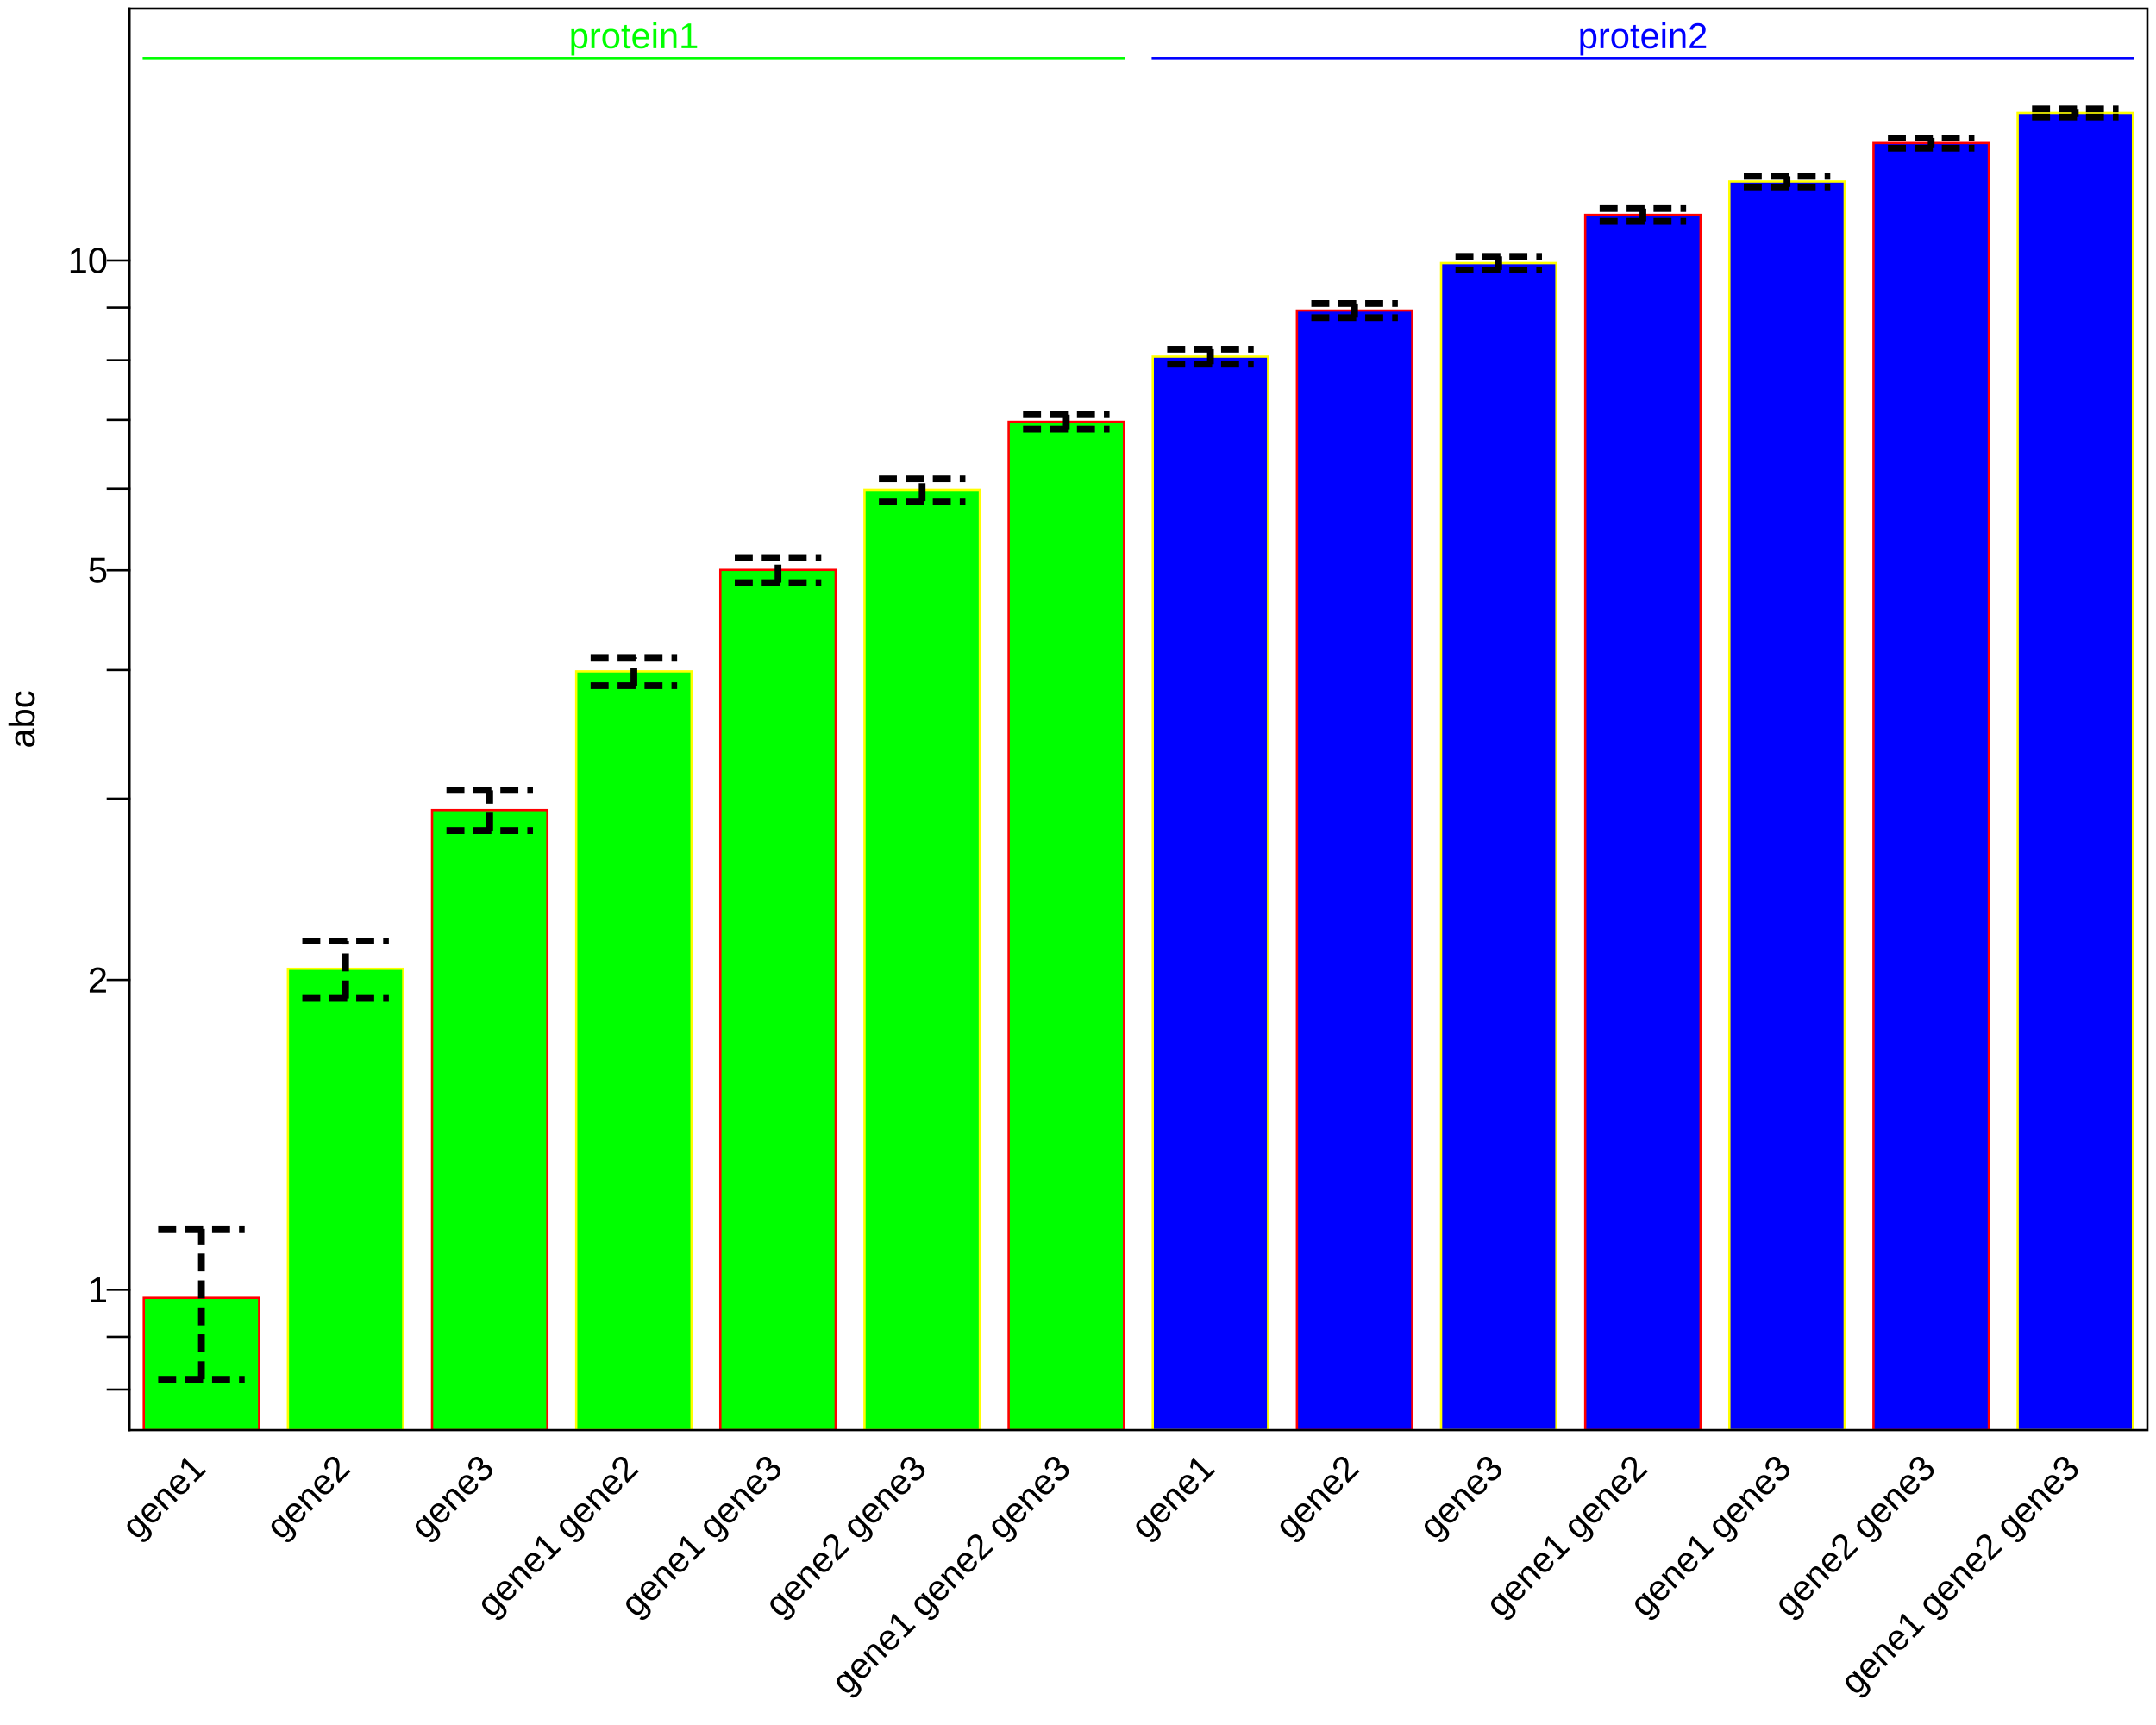
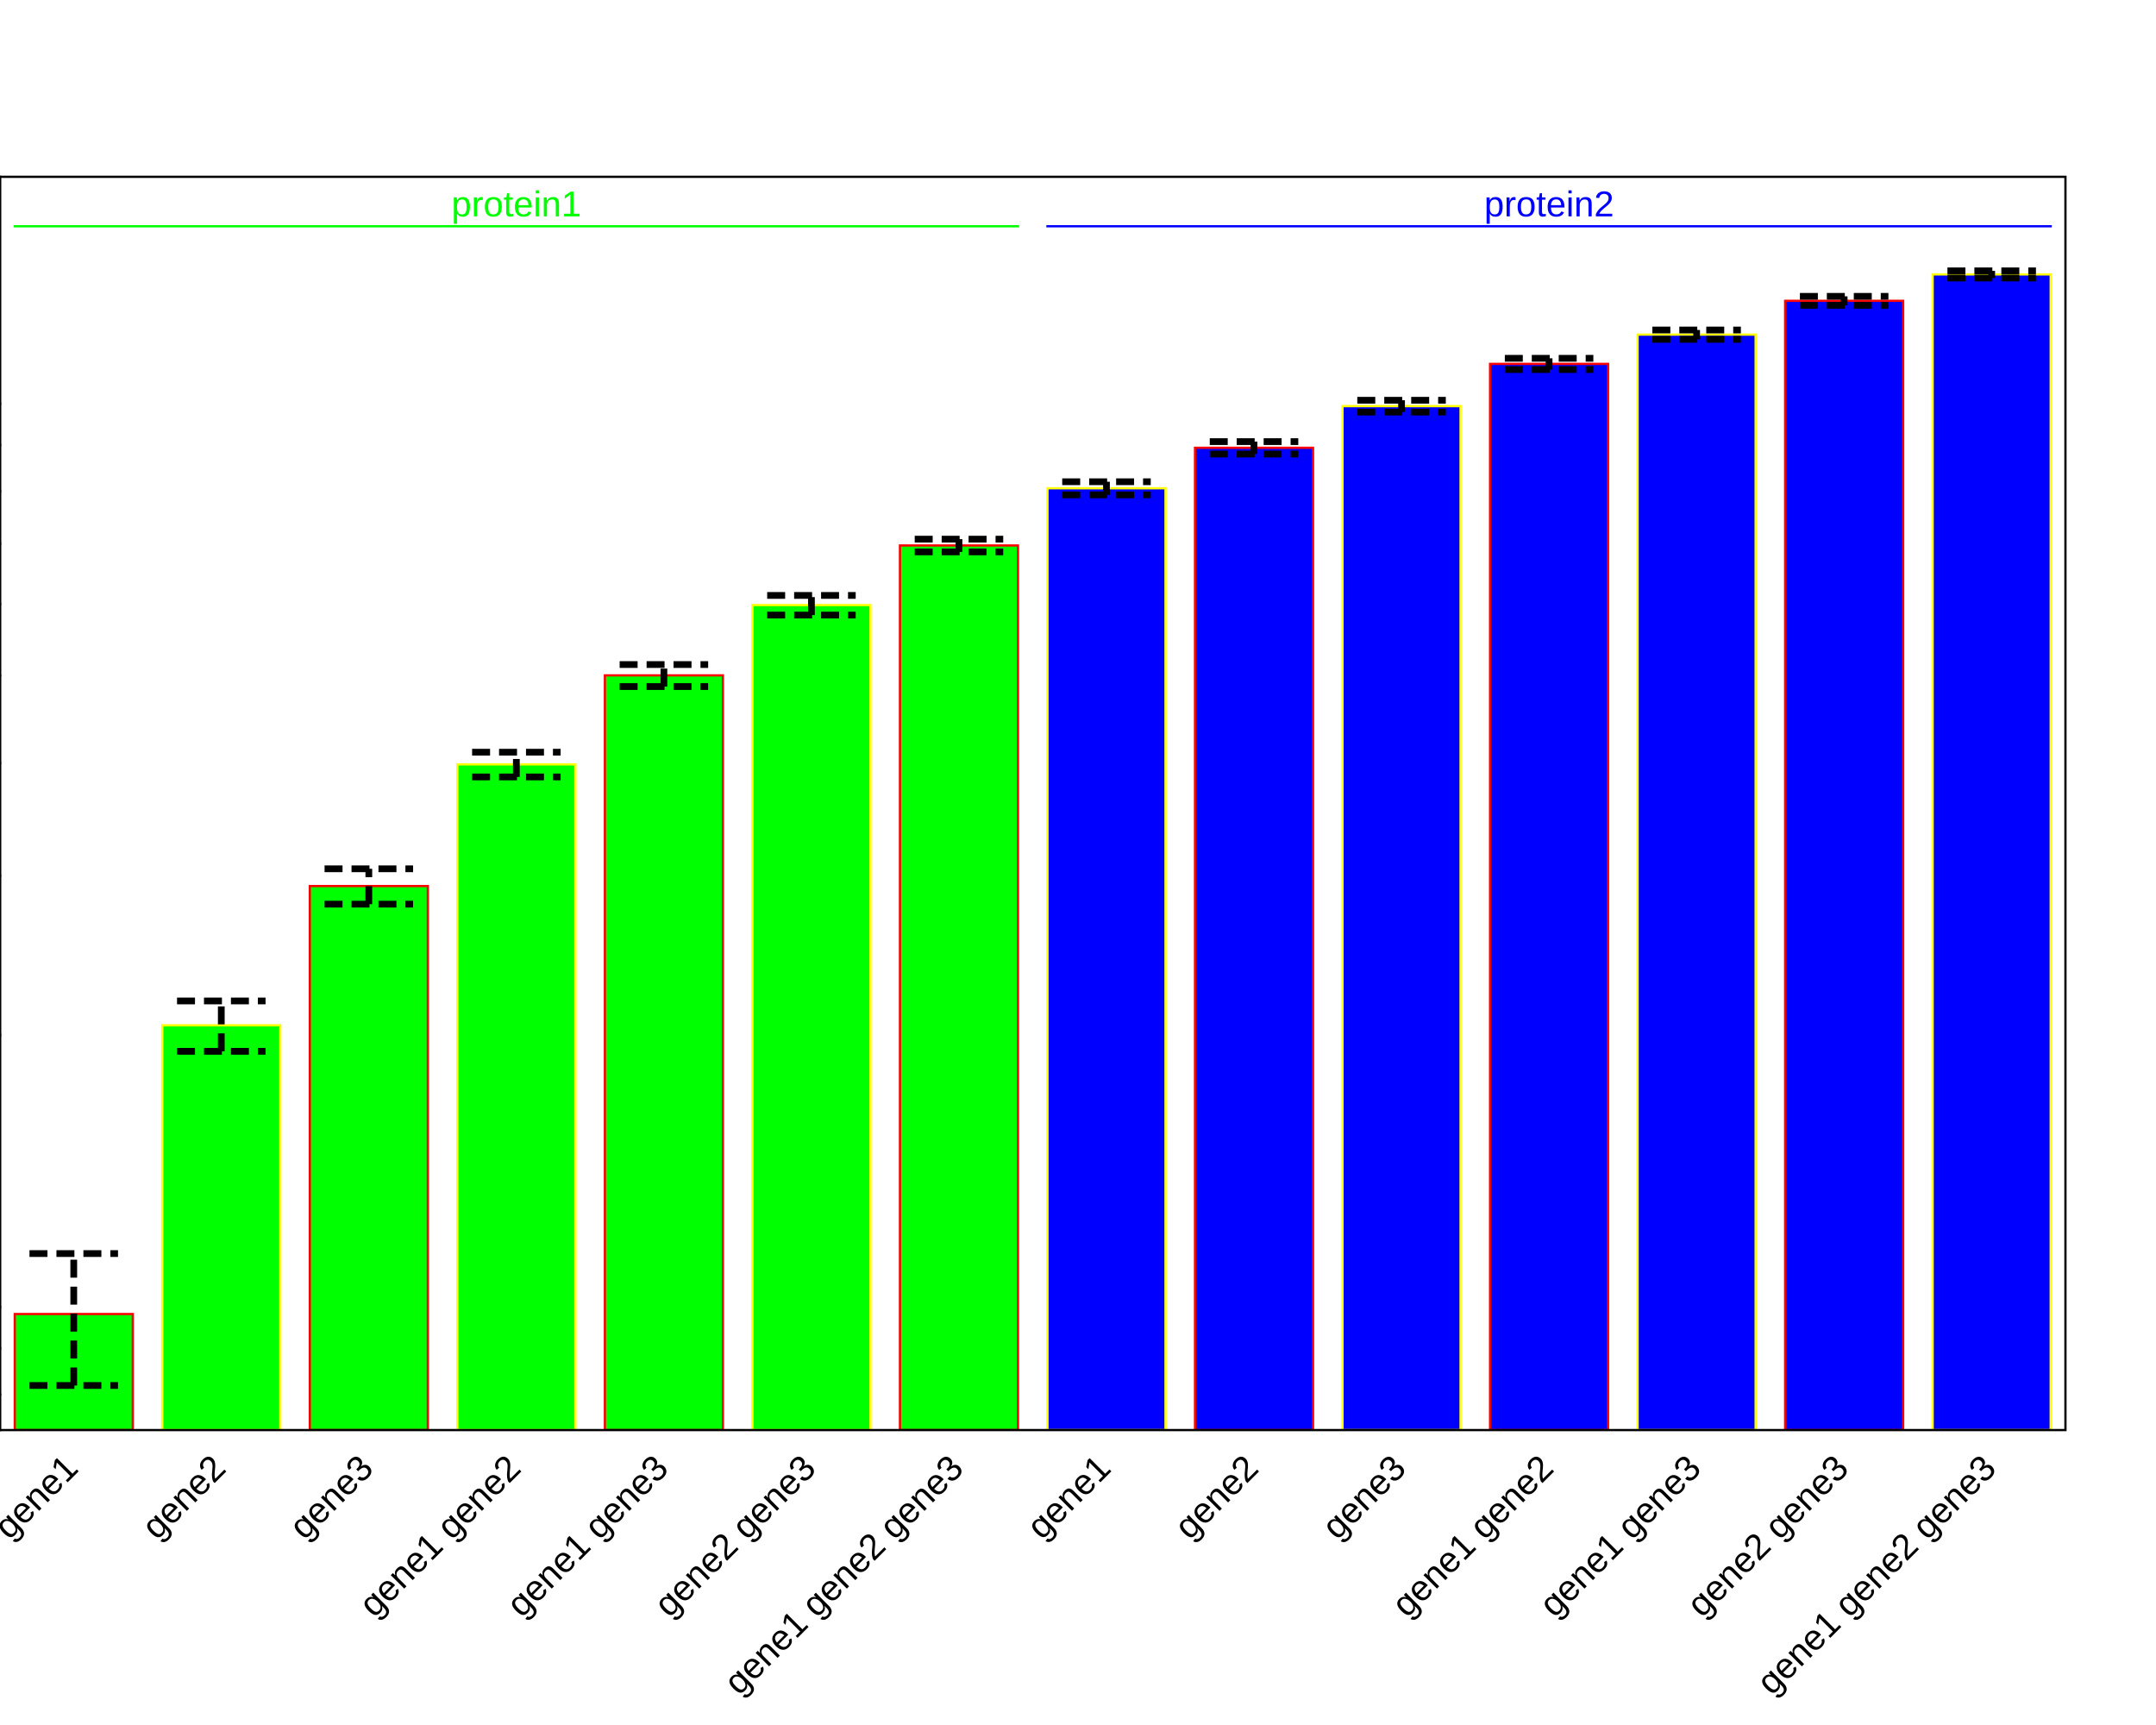
<svg xmlns="http://www.w3.org/2000/svg" viewBox="0 0 720.00 576.00">
  <defs>
    <style type="text/css">
    line, polyline, path, rect, circle {
      fill: none;
      stroke: #000000;
      stroke-linecap: round;
      stroke-linejoin: round;
      stroke-miterlimit: 10.00;
    }
  </style>
  </defs>
  <rect width="100%" height="100%" style="stroke: none; fill: #FFFFFF;" />
-   <text transform="translate(45.71,514.48) rotate(-45)" style="font-size: 12.00px; font-family: Liberation Sans;" textLength="33.37px" lengthAdjust="spacingAndGlyphs">gene1</text>
-   <text transform="translate(93.89,514.52) rotate(-45)" style="font-size: 12.00px; font-family: Liberation Sans;" textLength="33.37px" lengthAdjust="spacingAndGlyphs">gene2</text>
-   <text transform="translate(142.03,514.52) rotate(-45)" style="font-size: 12.00px; font-family: Liberation Sans;" textLength="33.37px" lengthAdjust="spacingAndGlyphs">gene3</text>
-   <text transform="translate(164.21,540.47) rotate(-45)" style="font-size: 12.00px; font-family: Liberation Sans;" textLength="70.07px" lengthAdjust="spacingAndGlyphs">gene1 gene2</text>
-   <text transform="translate(212.35,540.47) rotate(-45)" style="font-size: 12.00px; font-family: Liberation Sans;" textLength="70.07px" lengthAdjust="spacingAndGlyphs">gene1 gene3</text>
-   <text transform="translate(260.49,540.47) rotate(-45)" style="font-size: 12.00px; font-family: Liberation Sans;" textLength="70.07px" lengthAdjust="spacingAndGlyphs">gene2 gene3</text>
-   <text transform="translate(282.67,566.43) rotate(-45)" style="font-size: 12.00px; font-family: Liberation Sans;" textLength="106.78px" lengthAdjust="spacingAndGlyphs">gene1 gene2 gene3</text>
-   <text transform="translate(382.67,514.48) rotate(-45)" style="font-size: 12.00px; font-family: Liberation Sans;" textLength="33.37px" lengthAdjust="spacingAndGlyphs">gene1</text>
-   <text transform="translate(430.85,514.52) rotate(-45)" style="font-size: 12.00px; font-family: Liberation Sans;" textLength="33.37px" lengthAdjust="spacingAndGlyphs">gene2</text>
-   <text transform="translate(478.99,514.52) rotate(-45)" style="font-size: 12.00px; font-family: Liberation Sans;" textLength="33.37px" lengthAdjust="spacingAndGlyphs">gene3</text>
-   <text transform="translate(501.17,540.47) rotate(-45)" style="font-size: 12.00px; font-family: Liberation Sans;" textLength="70.07px" lengthAdjust="spacingAndGlyphs">gene1 gene2</text>
-   <text transform="translate(549.31,540.47) rotate(-45)" style="font-size: 12.00px; font-family: Liberation Sans;" textLength="70.07px" lengthAdjust="spacingAndGlyphs">gene1 gene3</text>
-   <text transform="translate(597.45,540.47) rotate(-45)" style="font-size: 12.00px; font-family: Liberation Sans;" textLength="70.07px" lengthAdjust="spacingAndGlyphs">gene2 gene3</text>
-   <text transform="translate(619.63,566.43) rotate(-45)" style="font-size: 12.00px; font-family: Liberation Sans;" textLength="106.78px" lengthAdjust="spacingAndGlyphs">gene1 gene2 gene3</text>
+   <text transform="translate(3.08,514.48) rotate(-45)" style="font-size: 12.00px; font-family: Liberation Sans;" textLength="33.37px" lengthAdjust="spacingAndGlyphs">gene1</text>
+   <text transform="translate(52.39,514.52) rotate(-45)" style="font-size: 12.00px; font-family: Liberation Sans;" textLength="33.37px" lengthAdjust="spacingAndGlyphs">gene2</text>
+   <text transform="translate(101.66,514.52) rotate(-45)" style="font-size: 12.00px; font-family: Liberation Sans;" textLength="33.37px" lengthAdjust="spacingAndGlyphs">gene3</text>
+   <text transform="translate(124.97,540.47) rotate(-45)" style="font-size: 12.00px; font-family: Liberation Sans;" textLength="70.07px" lengthAdjust="spacingAndGlyphs">gene1 gene2</text>
+   <text transform="translate(174.24,540.47) rotate(-45)" style="font-size: 12.00px; font-family: Liberation Sans;" textLength="70.07px" lengthAdjust="spacingAndGlyphs">gene1 gene3</text>
+   <text transform="translate(223.51,540.47) rotate(-45)" style="font-size: 12.00px; font-family: Liberation Sans;" textLength="70.07px" lengthAdjust="spacingAndGlyphs">gene2 gene3</text>
+   <text transform="translate(246.83,566.43) rotate(-45)" style="font-size: 12.00px; font-family: Liberation Sans;" textLength="106.78px" lengthAdjust="spacingAndGlyphs">gene1 gene2 gene3</text>
+   <text transform="translate(347.96,514.48) rotate(-45)" style="font-size: 12.00px; font-family: Liberation Sans;" textLength="33.37px" lengthAdjust="spacingAndGlyphs">gene1</text>
+   <text transform="translate(397.27,514.52) rotate(-45)" style="font-size: 12.00px; font-family: Liberation Sans;" textLength="33.37px" lengthAdjust="spacingAndGlyphs">gene2</text>
+   <text transform="translate(446.54,514.52) rotate(-45)" style="font-size: 12.00px; font-family: Liberation Sans;" textLength="33.37px" lengthAdjust="spacingAndGlyphs">gene3</text>
+   <text transform="translate(469.85,540.47) rotate(-45)" style="font-size: 12.00px; font-family: Liberation Sans;" textLength="70.07px" lengthAdjust="spacingAndGlyphs">gene1 gene2</text>
+   <text transform="translate(519.12,540.47) rotate(-45)" style="font-size: 12.00px; font-family: Liberation Sans;" textLength="70.07px" lengthAdjust="spacingAndGlyphs">gene1 gene3</text>
+   <text transform="translate(568.39,540.47) rotate(-45)" style="font-size: 12.00px; font-family: Liberation Sans;" textLength="70.07px" lengthAdjust="spacingAndGlyphs">gene2 gene3</text>
+   <text transform="translate(591.71,566.43) rotate(-45)" style="font-size: 12.00px; font-family: Liberation Sans;" textLength="106.78px" lengthAdjust="spacingAndGlyphs">gene1 gene2 gene3</text>
  <defs>
-     <clipPath id="cpNDMuMnw3MTcuMTJ8NDc3LjUxNnwyLjg4">
-       <rect x="43.20" y="2.88" width="673.92" height="474.64" />
+     <clipPath id="cpMHw2ODkuNzZ8NDc3LjUxNnw1OS4wNA==">
+       <rect x="0.00" y="59.04" width="689.76" height="418.48" />
    </clipPath>
  </defs>
-   <rect x="48.01" y="433.35" width="38.51" height="44.17" style="stroke-width: 0.75; stroke: #FF0000; stroke-linecap: square; stroke-linejoin: miter; fill: #00FF00;" clip-path="url(#cpNDMuMnw3MTcuMTJ8NDc3LjUxNnwyLjg4)" />
-   <rect x="96.15" y="323.49" width="38.51" height="154.03" style="stroke-width: 0.75; stroke: #FFFF00; stroke-linecap: square; stroke-linejoin: miter; fill: #00FF00;" clip-path="url(#cpNDMuMnw3MTcuMTJ8NDc3LjUxNnwyLjg4)" />
-   <rect x="144.29" y="270.49" width="38.51" height="207.03" style="stroke-width: 0.75; stroke: #FF0000; stroke-linecap: square; stroke-linejoin: miter; fill: #00FF00;" clip-path="url(#cpNDMuMnw3MTcuMTJ8NDc3LjUxNnwyLjg4)" />
-   <rect x="192.43" y="224.18" width="38.51" height="253.33" style="stroke-width: 0.75; stroke: #FFFF00; stroke-linecap: square; stroke-linejoin: miter; fill: #00FF00;" clip-path="url(#cpNDMuMnw3MTcuMTJ8NDc3LjUxNnwyLjg4)" />
-   <rect x="240.56" y="190.31" width="38.51" height="287.20" style="stroke-width: 0.75; stroke: #FF0000; stroke-linecap: square; stroke-linejoin: miter; fill: #00FF00;" clip-path="url(#cpNDMuMnw3MTcuMTJ8NDc3LjUxNnwyLjg4)" />
-   <rect x="288.70" y="163.58" width="38.51" height="313.94" style="stroke-width: 0.75; stroke: #FFFF00; stroke-linecap: square; stroke-linejoin: miter; fill: #00FF00;" clip-path="url(#cpNDMuMnw3MTcuMTJ8NDc3LjUxNnwyLjg4)" />
-   <rect x="336.84" y="140.87" width="38.51" height="336.65" style="stroke-width: 0.75; stroke: #FF0000; stroke-linecap: square; stroke-linejoin: miter; fill: #00FF00;" clip-path="url(#cpNDMuMnw3MTcuMTJ8NDc3LjUxNnwyLjg4)" />
-   <rect x="384.97" y="119.09" width="38.51" height="358.42" style="stroke-width: 0.75; stroke: #FFFF00; stroke-linecap: square; stroke-linejoin: miter; fill: #0000FF;" clip-path="url(#cpNDMuMnw3MTcuMTJ8NDc3LjUxNnwyLjg4)" />
-   <rect x="433.11" y="103.69" width="38.51" height="373.82" style="stroke-width: 0.75; stroke: #FF0000; stroke-linecap: square; stroke-linejoin: miter; fill: #0000FF;" clip-path="url(#cpNDMuMnw3MTcuMTJ8NDc3LjUxNnwyLjg4)" />
-   <rect x="481.25" y="87.84" width="38.51" height="389.67" style="stroke-width: 0.75; stroke: #FFFF00; stroke-linecap: square; stroke-linejoin: miter; fill: #0000FF;" clip-path="url(#cpNDMuMnw3MTcuMTJ8NDc3LjUxNnwyLjg4)" />
-   <rect x="529.39" y="71.76" width="38.51" height="405.75" style="stroke-width: 0.75; stroke: #FF0000; stroke-linecap: square; stroke-linejoin: miter; fill: #0000FF;" clip-path="url(#cpNDMuMnw3MTcuMTJ8NDc3LjUxNnwyLjg4)" />
-   <rect x="577.52" y="60.63" width="38.51" height="416.88" style="stroke-width: 0.75; stroke: #FFFF00; stroke-linecap: square; stroke-linejoin: miter; fill: #0000FF;" clip-path="url(#cpNDMuMnw3MTcuMTJ8NDc3LjUxNnwyLjg4)" />
-   <rect x="625.66" y="47.76" width="38.51" height="429.75" style="stroke-width: 0.75; stroke: #FF0000; stroke-linecap: square; stroke-linejoin: miter; fill: #0000FF;" clip-path="url(#cpNDMuMnw3MTcuMTJ8NDc3LjUxNnwyLjg4)" />
-   <rect x="673.80" y="37.72" width="38.51" height="439.80" style="stroke-width: 0.75; stroke: #FFFF00; stroke-linecap: square; stroke-linejoin: miter; fill: #0000FF;" clip-path="url(#cpNDMuMnw3MTcuMTJ8NDc3LjUxNnwyLjg4)" />
-   <line x1="67.27" y1="460.55" x2="67.27" y2="410.35" style="stroke-width: 2.25; stroke-dasharray: 6.00,3.00; stroke-linecap: butt; stroke-linejoin: miter;" clip-path="url(#cpNDMuMnw3MTcuMTJ8NDc3LjUxNnwyLjg4)" />
-   <line x1="115.41" y1="333.38" x2="115.41" y2="314.21" style="stroke-width: 2.25; stroke-dasharray: 6.00,3.00; stroke-linecap: butt; stroke-linejoin: miter;" clip-path="url(#cpNDMuMnw3MTcuMTJ8NDc3LjUxNnwyLjg4)" />
-   <line x1="163.54" y1="277.37" x2="163.54" y2="263.91" style="stroke-width: 2.25; stroke-dasharray: 6.00,3.00; stroke-linecap: butt; stroke-linejoin: miter;" clip-path="url(#cpNDMuMnw3MTcuMTJ8NDc3LjUxNnwyLjg4)" />
-   <line x1="211.68" y1="228.96" x2="211.68" y2="219.55" style="stroke-width: 2.25; stroke-dasharray: 6.00,3.00; stroke-linecap: butt; stroke-linejoin: miter;" clip-path="url(#cpNDMuMnw3MTcuMTJ8NDc3LjUxNnwyLjg4)" />
-   <line x1="259.82" y1="194.56" x2="259.82" y2="186.18" style="stroke-width: 2.25; stroke-dasharray: 6.00,3.00; stroke-linecap: butt; stroke-linejoin: miter;" clip-path="url(#cpNDMuMnw3MTcuMTJ8NDc3LjUxNnwyLjg4)" />
-   <line x1="307.95" y1="167.36" x2="307.95" y2="159.88" style="stroke-width: 2.25; stroke-dasharray: 6.00,3.00; stroke-linecap: butt; stroke-linejoin: miter;" clip-path="url(#cpNDMuMnw3MTcuMTJ8NDc3LjUxNnwyLjg4)" />
-   <line x1="356.09" y1="143.31" x2="356.09" y2="138.47" style="stroke-width: 2.25; stroke-dasharray: 6.00,3.00; stroke-linecap: butt; stroke-linejoin: miter;" clip-path="url(#cpNDMuMnw3MTcuMTJ8NDc3LjUxNnwyLjg4)" />
-   <line x1="404.23" y1="121.61" x2="404.23" y2="116.62" style="stroke-width: 2.25; stroke-dasharray: 6.00,3.00; stroke-linecap: butt; stroke-linejoin: miter;" clip-path="url(#cpNDMuMnw3MTcuMTJ8NDc3LjUxNnwyLjg4)" />
-   <line x1="452.37" y1="106.07" x2="452.37" y2="101.35" style="stroke-width: 2.25; stroke-dasharray: 6.00,3.00; stroke-linecap: butt; stroke-linejoin: miter;" clip-path="url(#cpNDMuMnw3MTcuMTJ8NDc3LjUxNnwyLjg4)" />
-   <line x1="500.50" y1="90.11" x2="500.50" y2="85.61" style="stroke-width: 2.25; stroke-dasharray: 6.00,3.00; stroke-linecap: butt; stroke-linejoin: miter;" clip-path="url(#cpNDMuMnw3MTcuMTJ8NDc3LjUxNnwyLjg4)" />
-   <line x1="548.64" y1="73.91" x2="548.64" y2="69.64" style="stroke-width: 2.25; stroke-dasharray: 6.00,3.00; stroke-linecap: butt; stroke-linejoin: miter;" clip-path="url(#cpNDMuMnw3MTcuMTJ8NDc3LjUxNnwyLjg4)" />
-   <line x1="596.78" y1="62.43" x2="596.78" y2="58.87" style="stroke-width: 2.25; stroke-dasharray: 6.00,3.00; stroke-linecap: butt; stroke-linejoin: miter;" clip-path="url(#cpNDMuMnw3MTcuMTJ8NDc3LjUxNnwyLjg4)" />
-   <line x1="644.91" y1="49.48" x2="644.91" y2="46.06" style="stroke-width: 2.25; stroke-dasharray: 6.00,3.00; stroke-linecap: butt; stroke-linejoin: miter;" clip-path="url(#cpNDMuMnw3MTcuMTJ8NDc3LjUxNnwyLjg4)" />
-   <line x1="693.05" y1="39.09" x2="693.05" y2="36.36" style="stroke-width: 2.25; stroke-dasharray: 6.00,3.00; stroke-linecap: butt; stroke-linejoin: miter;" clip-path="url(#cpNDMuMnw3MTcuMTJ8NDc3LjUxNnwyLjg4)" />
-   <line x1="52.83" y1="410.35" x2="81.71" y2="410.35" style="stroke-width: 2.25; stroke-dasharray: 6.00,3.00; stroke-linecap: butt; stroke-linejoin: miter;" clip-path="url(#cpNDMuMnw3MTcuMTJ8NDc3LjUxNnwyLjg4)" />
-   <line x1="100.96" y1="314.21" x2="129.85" y2="314.21" style="stroke-width: 2.25; stroke-dasharray: 6.00,3.00; stroke-linecap: butt; stroke-linejoin: miter;" clip-path="url(#cpNDMuMnw3MTcuMTJ8NDc3LjUxNnwyLjg4)" />
-   <line x1="149.10" y1="263.91" x2="177.98" y2="263.91" style="stroke-width: 2.25; stroke-dasharray: 6.00,3.00; stroke-linecap: butt; stroke-linejoin: miter;" clip-path="url(#cpNDMuMnw3MTcuMTJ8NDc3LjUxNnwyLjg4)" />
-   <line x1="197.24" y1="219.55" x2="226.12" y2="219.55" style="stroke-width: 2.25; stroke-dasharray: 6.00,3.00; stroke-linecap: butt; stroke-linejoin: miter;" clip-path="url(#cpNDMuMnw3MTcuMTJ8NDc3LjUxNnwyLjg4)" />
-   <line x1="245.38" y1="186.18" x2="274.26" y2="186.18" style="stroke-width: 2.25; stroke-dasharray: 6.00,3.00; stroke-linecap: butt; stroke-linejoin: miter;" clip-path="url(#cpNDMuMnw3MTcuMTJ8NDc3LjUxNnwyLjg4)" />
-   <line x1="293.51" y1="159.88" x2="322.40" y2="159.88" style="stroke-width: 2.25; stroke-dasharray: 6.00,3.00; stroke-linecap: butt; stroke-linejoin: miter;" clip-path="url(#cpNDMuMnw3MTcuMTJ8NDc3LjUxNnwyLjg4)" />
-   <line x1="341.65" y1="138.47" x2="370.53" y2="138.47" style="stroke-width: 2.25; stroke-dasharray: 6.00,3.00; stroke-linecap: butt; stroke-linejoin: miter;" clip-path="url(#cpNDMuMnw3MTcuMTJ8NDc3LjUxNnwyLjg4)" />
-   <line x1="389.79" y1="116.62" x2="418.67" y2="116.62" style="stroke-width: 2.25; stroke-dasharray: 6.00,3.00; stroke-linecap: butt; stroke-linejoin: miter;" clip-path="url(#cpNDMuMnw3MTcuMTJ8NDc3LjUxNnwyLjg4)" />
-   <line x1="437.92" y1="101.35" x2="466.81" y2="101.35" style="stroke-width: 2.25; stroke-dasharray: 6.00,3.00; stroke-linecap: butt; stroke-linejoin: miter;" clip-path="url(#cpNDMuMnw3MTcuMTJ8NDc3LjUxNnwyLjg4)" />
-   <line x1="486.06" y1="85.61" x2="514.94" y2="85.61" style="stroke-width: 2.25; stroke-dasharray: 6.00,3.00; stroke-linecap: butt; stroke-linejoin: miter;" clip-path="url(#cpNDMuMnw3MTcuMTJ8NDc3LjUxNnwyLjg4)" />
-   <line x1="534.20" y1="69.64" x2="563.08" y2="69.64" style="stroke-width: 2.25; stroke-dasharray: 6.00,3.00; stroke-linecap: butt; stroke-linejoin: miter;" clip-path="url(#cpNDMuMnw3MTcuMTJ8NDc3LjUxNnwyLjg4)" />
-   <line x1="582.34" y1="58.87" x2="611.22" y2="58.87" style="stroke-width: 2.25; stroke-dasharray: 6.00,3.00; stroke-linecap: butt; stroke-linejoin: miter;" clip-path="url(#cpNDMuMnw3MTcuMTJ8NDc3LjUxNnwyLjg4)" />
-   <line x1="630.47" y1="46.06" x2="659.36" y2="46.06" style="stroke-width: 2.25; stroke-dasharray: 6.00,3.00; stroke-linecap: butt; stroke-linejoin: miter;" clip-path="url(#cpNDMuMnw3MTcuMTJ8NDc3LjUxNnwyLjg4)" />
-   <line x1="678.61" y1="36.36" x2="707.49" y2="36.36" style="stroke-width: 2.25; stroke-dasharray: 6.00,3.00; stroke-linecap: butt; stroke-linejoin: miter;" clip-path="url(#cpNDMuMnw3MTcuMTJ8NDc3LjUxNnwyLjg4)" />
-   <line x1="52.83" y1="460.55" x2="81.71" y2="460.55" style="stroke-width: 2.25; stroke-dasharray: 6.00,3.00; stroke-linecap: butt; stroke-linejoin: miter;" clip-path="url(#cpNDMuMnw3MTcuMTJ8NDc3LjUxNnwyLjg4)" />
-   <line x1="100.96" y1="333.38" x2="129.85" y2="333.38" style="stroke-width: 2.25; stroke-dasharray: 6.00,3.00; stroke-linecap: butt; stroke-linejoin: miter;" clip-path="url(#cpNDMuMnw3MTcuMTJ8NDc3LjUxNnwyLjg4)" />
-   <line x1="149.10" y1="277.37" x2="177.98" y2="277.37" style="stroke-width: 2.25; stroke-dasharray: 6.00,3.00; stroke-linecap: butt; stroke-linejoin: miter;" clip-path="url(#cpNDMuMnw3MTcuMTJ8NDc3LjUxNnwyLjg4)" />
-   <line x1="197.24" y1="228.96" x2="226.12" y2="228.96" style="stroke-width: 2.25; stroke-dasharray: 6.00,3.00; stroke-linecap: butt; stroke-linejoin: miter;" clip-path="url(#cpNDMuMnw3MTcuMTJ8NDc3LjUxNnwyLjg4)" />
-   <line x1="245.38" y1="194.56" x2="274.26" y2="194.56" style="stroke-width: 2.25; stroke-dasharray: 6.00,3.00; stroke-linecap: butt; stroke-linejoin: miter;" clip-path="url(#cpNDMuMnw3MTcuMTJ8NDc3LjUxNnwyLjg4)" />
-   <line x1="293.51" y1="167.36" x2="322.40" y2="167.36" style="stroke-width: 2.25; stroke-dasharray: 6.00,3.00; stroke-linecap: butt; stroke-linejoin: miter;" clip-path="url(#cpNDMuMnw3MTcuMTJ8NDc3LjUxNnwyLjg4)" />
-   <line x1="341.65" y1="143.31" x2="370.53" y2="143.31" style="stroke-width: 2.25; stroke-dasharray: 6.00,3.00; stroke-linecap: butt; stroke-linejoin: miter;" clip-path="url(#cpNDMuMnw3MTcuMTJ8NDc3LjUxNnwyLjg4)" />
-   <line x1="389.79" y1="121.61" x2="418.67" y2="121.61" style="stroke-width: 2.25; stroke-dasharray: 6.00,3.00; stroke-linecap: butt; stroke-linejoin: miter;" clip-path="url(#cpNDMuMnw3MTcuMTJ8NDc3LjUxNnwyLjg4)" />
-   <line x1="437.92" y1="106.07" x2="466.81" y2="106.07" style="stroke-width: 2.25; stroke-dasharray: 6.00,3.00; stroke-linecap: butt; stroke-linejoin: miter;" clip-path="url(#cpNDMuMnw3MTcuMTJ8NDc3LjUxNnwyLjg4)" />
-   <line x1="486.06" y1="90.11" x2="514.94" y2="90.11" style="stroke-width: 2.25; stroke-dasharray: 6.00,3.00; stroke-linecap: butt; stroke-linejoin: miter;" clip-path="url(#cpNDMuMnw3MTcuMTJ8NDc3LjUxNnwyLjg4)" />
-   <line x1="534.20" y1="73.91" x2="563.08" y2="73.91" style="stroke-width: 2.25; stroke-dasharray: 6.00,3.00; stroke-linecap: butt; stroke-linejoin: miter;" clip-path="url(#cpNDMuMnw3MTcuMTJ8NDc3LjUxNnwyLjg4)" />
-   <line x1="582.34" y1="62.43" x2="611.22" y2="62.43" style="stroke-width: 2.25; stroke-dasharray: 6.00,3.00; stroke-linecap: butt; stroke-linejoin: miter;" clip-path="url(#cpNDMuMnw3MTcuMTJ8NDc3LjUxNnwyLjg4)" />
-   <line x1="630.47" y1="49.48" x2="659.36" y2="49.48" style="stroke-width: 2.25; stroke-dasharray: 6.00,3.00; stroke-linecap: butt; stroke-linejoin: miter;" clip-path="url(#cpNDMuMnw3MTcuMTJ8NDc3LjUxNnwyLjg4)" />
-   <line x1="678.61" y1="39.09" x2="707.49" y2="39.09" style="stroke-width: 2.25; stroke-dasharray: 6.00,3.00; stroke-linecap: butt; stroke-linejoin: miter;" clip-path="url(#cpNDMuMnw3MTcuMTJ8NDc3LjUxNnwyLjg4)" />
+   <rect x="4.93" y="438.76" width="39.41" height="38.75" style="stroke-width: 0.75; stroke: #FF0000; stroke-linecap: square; stroke-linejoin: miter; fill: #00FF00;" clip-path="url(#cpMHw2ODkuNzZ8NDc3LjUxNnw1OS4wNA==)" />
+   <rect x="54.20" y="342.37" width="39.41" height="135.15" style="stroke-width: 0.75; stroke: #FFFF00; stroke-linecap: square; stroke-linejoin: miter; fill: #00FF00;" clip-path="url(#cpMHw2ODkuNzZ8NDc3LjUxNnw1OS4wNA==)" />
+   <rect x="103.46" y="295.87" width="39.41" height="181.65" style="stroke-width: 0.75; stroke: #FF0000; stroke-linecap: square; stroke-linejoin: miter; fill: #00FF00;" clip-path="url(#cpMHw2ODkuNzZ8NDc3LjUxNnw1OS4wNA==)" />
+   <rect x="152.73" y="255.24" width="39.41" height="222.28" style="stroke-width: 0.75; stroke: #FFFF00; stroke-linecap: square; stroke-linejoin: miter; fill: #00FF00;" clip-path="url(#cpMHw2ODkuNzZ8NDc3LjUxNnw1OS4wNA==)" />
+   <rect x="202.00" y="225.52" width="39.41" height="252.00" style="stroke-width: 0.75; stroke: #FF0000; stroke-linecap: square; stroke-linejoin: miter; fill: #00FF00;" clip-path="url(#cpMHw2ODkuNzZ8NDc3LjUxNnw1OS4wNA==)" />
+   <rect x="251.27" y="202.06" width="39.41" height="275.46" style="stroke-width: 0.75; stroke: #FFFF00; stroke-linecap: square; stroke-linejoin: miter; fill: #00FF00;" clip-path="url(#cpMHw2ODkuNzZ8NDc3LjUxNnw1OS4wNA==)" />
+   <rect x="300.54" y="182.14" width="39.41" height="295.38" style="stroke-width: 0.75; stroke: #FF0000; stroke-linecap: square; stroke-linejoin: miter; fill: #00FF00;" clip-path="url(#cpMHw2ODkuNzZ8NDc3LjUxNnw1OS4wNA==)" />
+   <rect x="349.81" y="163.03" width="39.41" height="314.48" style="stroke-width: 0.75; stroke: #FFFF00; stroke-linecap: square; stroke-linejoin: miter; fill: #0000FF;" clip-path="url(#cpMHw2ODkuNzZ8NDc3LjUxNnw1OS4wNA==)" />
+   <rect x="399.08" y="149.52" width="39.41" height="328.00" style="stroke-width: 0.75; stroke: #FF0000; stroke-linecap: square; stroke-linejoin: miter; fill: #0000FF;" clip-path="url(#cpMHw2ODkuNzZ8NDc3LjUxNnw1OS4wNA==)" />
+   <rect x="448.34" y="135.61" width="39.41" height="341.91" style="stroke-width: 0.75; stroke: #FFFF00; stroke-linecap: square; stroke-linejoin: miter; fill: #0000FF;" clip-path="url(#cpMHw2ODkuNzZ8NDc3LjUxNnw1OS4wNA==)" />
+   <rect x="497.61" y="121.50" width="39.41" height="356.01" style="stroke-width: 0.75; stroke: #FF0000; stroke-linecap: square; stroke-linejoin: miter; fill: #0000FF;" clip-path="url(#cpMHw2ODkuNzZ8NDc3LjUxNnw1OS4wNA==)" />
+   <rect x="546.88" y="111.74" width="39.41" height="365.78" style="stroke-width: 0.75; stroke: #FFFF00; stroke-linecap: square; stroke-linejoin: miter; fill: #0000FF;" clip-path="url(#cpMHw2ODkuNzZ8NDc3LjUxNnw1OS4wNA==)" />
+   <rect x="596.15" y="100.44" width="39.41" height="377.07" style="stroke-width: 0.75; stroke: #FF0000; stroke-linecap: square; stroke-linejoin: miter; fill: #0000FF;" clip-path="url(#cpMHw2ODkuNzZ8NDc3LjUxNnw1OS4wNA==)" />
+   <rect x="645.42" y="91.63" width="39.41" height="385.88" style="stroke-width: 0.75; stroke: #FFFF00; stroke-linecap: square; stroke-linejoin: miter; fill: #0000FF;" clip-path="url(#cpMHw2ODkuNzZ8NDc3LjUxNnw1OS4wNA==)" />
+   <line x1="24.63" y1="462.63" x2="24.63" y2="418.58" style="stroke-width: 2.25; stroke-dasharray: 6.00,3.00; stroke-linecap: butt; stroke-linejoin: miter;" clip-path="url(#cpMHw2ODkuNzZ8NDc3LjUxNnw1OS4wNA==)" />
+   <line x1="73.90" y1="351.05" x2="73.90" y2="334.23" style="stroke-width: 2.25; stroke-dasharray: 6.00,3.00; stroke-linecap: butt; stroke-linejoin: miter;" clip-path="url(#cpMHw2ODkuNzZ8NDc3LjUxNnw1OS4wNA==)" />
+   <line x1="123.17" y1="301.91" x2="123.17" y2="290.10" style="stroke-width: 2.25; stroke-dasharray: 6.00,3.00; stroke-linecap: butt; stroke-linejoin: miter;" clip-path="url(#cpMHw2ODkuNzZ8NDc3LjUxNnw1OS4wNA==)" />
+   <line x1="172.44" y1="259.43" x2="172.44" y2="251.17" style="stroke-width: 2.25; stroke-dasharray: 6.00,3.00; stroke-linecap: butt; stroke-linejoin: miter;" clip-path="url(#cpMHw2ODkuNzZ8NDc3LjUxNnw1OS4wNA==)" />
+   <line x1="221.71" y1="229.25" x2="221.71" y2="221.90" style="stroke-width: 2.25; stroke-dasharray: 6.00,3.00; stroke-linecap: butt; stroke-linejoin: miter;" clip-path="url(#cpMHw2ODkuNzZ8NDc3LjUxNnw1OS4wNA==)" />
+   <line x1="270.98" y1="205.38" x2="270.98" y2="198.82" style="stroke-width: 2.25; stroke-dasharray: 6.00,3.00; stroke-linecap: butt; stroke-linejoin: miter;" clip-path="url(#cpMHw2ODkuNzZ8NDc3LjUxNnw1OS4wNA==)" />
+   <line x1="320.25" y1="184.28" x2="320.25" y2="180.03" style="stroke-width: 2.25; stroke-dasharray: 6.00,3.00; stroke-linecap: butt; stroke-linejoin: miter;" clip-path="url(#cpMHw2ODkuNzZ8NDc3LjUxNnw1OS4wNA==)" />
+   <line x1="369.51" y1="165.24" x2="369.51" y2="160.86" style="stroke-width: 2.25; stroke-dasharray: 6.00,3.00; stroke-linecap: butt; stroke-linejoin: miter;" clip-path="url(#cpMHw2ODkuNzZ8NDc3LjUxNnw1OS4wNA==)" />
+   <line x1="418.78" y1="151.61" x2="418.78" y2="147.46" style="stroke-width: 2.25; stroke-dasharray: 6.00,3.00; stroke-linecap: butt; stroke-linejoin: miter;" clip-path="url(#cpMHw2ODkuNzZ8NDc3LjUxNnw1OS4wNA==)" />
+   <line x1="468.05" y1="137.60" x2="468.05" y2="133.65" style="stroke-width: 2.25; stroke-dasharray: 6.00,3.00; stroke-linecap: butt; stroke-linejoin: miter;" clip-path="url(#cpMHw2ODkuNzZ8NDc3LjUxNnw1OS4wNA==)" />
+   <line x1="517.32" y1="123.39" x2="517.32" y2="119.64" style="stroke-width: 2.25; stroke-dasharray: 6.00,3.00; stroke-linecap: butt; stroke-linejoin: miter;" clip-path="url(#cpMHw2ODkuNzZ8NDc3LjUxNnw1OS4wNA==)" />
+   <line x1="566.59" y1="113.31" x2="566.59" y2="110.19" style="stroke-width: 2.25; stroke-dasharray: 6.00,3.00; stroke-linecap: butt; stroke-linejoin: miter;" clip-path="url(#cpMHw2ODkuNzZ8NDc3LjUxNnw1OS4wNA==)" />
+   <line x1="615.86" y1="101.95" x2="615.86" y2="98.95" style="stroke-width: 2.25; stroke-dasharray: 6.00,3.00; stroke-linecap: butt; stroke-linejoin: miter;" clip-path="url(#cpMHw2ODkuNzZ8NDc3LjUxNnw1OS4wNA==)" />
+   <line x1="665.13" y1="92.84" x2="665.13" y2="90.44" style="stroke-width: 2.25; stroke-dasharray: 6.00,3.00; stroke-linecap: butt; stroke-linejoin: miter;" clip-path="url(#cpMHw2ODkuNzZ8NDc3LjUxNnw1OS4wNA==)" />
+   <line x1="9.85" y1="418.58" x2="39.41" y2="418.58" style="stroke-width: 2.25; stroke-dasharray: 6.00,3.00; stroke-linecap: butt; stroke-linejoin: miter;" clip-path="url(#cpMHw2ODkuNzZ8NDc3LjUxNnw1OS4wNA==)" />
+   <line x1="59.12" y1="334.23" x2="88.68" y2="334.23" style="stroke-width: 2.25; stroke-dasharray: 6.00,3.00; stroke-linecap: butt; stroke-linejoin: miter;" clip-path="url(#cpMHw2ODkuNzZ8NDc3LjUxNnw1OS4wNA==)" />
+   <line x1="108.39" y1="290.10" x2="137.95" y2="290.10" style="stroke-width: 2.25; stroke-dasharray: 6.00,3.00; stroke-linecap: butt; stroke-linejoin: miter;" clip-path="url(#cpMHw2ODkuNzZ8NDc3LjUxNnw1OS4wNA==)" />
+   <line x1="157.66" y1="251.17" x2="187.22" y2="251.17" style="stroke-width: 2.25; stroke-dasharray: 6.00,3.00; stroke-linecap: butt; stroke-linejoin: miter;" clip-path="url(#cpMHw2ODkuNzZ8NDc3LjUxNnw1OS4wNA==)" />
+   <line x1="206.93" y1="221.90" x2="236.49" y2="221.90" style="stroke-width: 2.25; stroke-dasharray: 6.00,3.00; stroke-linecap: butt; stroke-linejoin: miter;" clip-path="url(#cpMHw2ODkuNzZ8NDc3LjUxNnw1OS4wNA==)" />
+   <line x1="256.20" y1="198.82" x2="285.76" y2="198.82" style="stroke-width: 2.25; stroke-dasharray: 6.00,3.00; stroke-linecap: butt; stroke-linejoin: miter;" clip-path="url(#cpMHw2ODkuNzZ8NDc3LjUxNnw1OS4wNA==)" />
+   <line x1="305.47" y1="180.03" x2="335.03" y2="180.03" style="stroke-width: 2.25; stroke-dasharray: 6.00,3.00; stroke-linecap: butt; stroke-linejoin: miter;" clip-path="url(#cpMHw2ODkuNzZ8NDc3LjUxNnw1OS4wNA==)" />
+   <line x1="354.73" y1="160.86" x2="384.29" y2="160.86" style="stroke-width: 2.25; stroke-dasharray: 6.00,3.00; stroke-linecap: butt; stroke-linejoin: miter;" clip-path="url(#cpMHw2ODkuNzZ8NDc3LjUxNnw1OS4wNA==)" />
+   <line x1="404.00" y1="147.46" x2="433.56" y2="147.46" style="stroke-width: 2.25; stroke-dasharray: 6.00,3.00; stroke-linecap: butt; stroke-linejoin: miter;" clip-path="url(#cpMHw2ODkuNzZ8NDc3LjUxNnw1OS4wNA==)" />
+   <line x1="453.27" y1="133.65" x2="482.83" y2="133.65" style="stroke-width: 2.25; stroke-dasharray: 6.00,3.00; stroke-linecap: butt; stroke-linejoin: miter;" clip-path="url(#cpMHw2ODkuNzZ8NDc3LjUxNnw1OS4wNA==)" />
+   <line x1="502.54" y1="119.64" x2="532.10" y2="119.64" style="stroke-width: 2.25; stroke-dasharray: 6.00,3.00; stroke-linecap: butt; stroke-linejoin: miter;" clip-path="url(#cpMHw2ODkuNzZ8NDc3LjUxNnw1OS4wNA==)" />
+   <line x1="551.81" y1="110.19" x2="581.37" y2="110.19" style="stroke-width: 2.25; stroke-dasharray: 6.00,3.00; stroke-linecap: butt; stroke-linejoin: miter;" clip-path="url(#cpMHw2ODkuNzZ8NDc3LjUxNnw1OS4wNA==)" />
+   <line x1="601.08" y1="98.95" x2="630.64" y2="98.95" style="stroke-width: 2.25; stroke-dasharray: 6.00,3.00; stroke-linecap: butt; stroke-linejoin: miter;" clip-path="url(#cpMHw2ODkuNzZ8NDc3LjUxNnw1OS4wNA==)" />
+   <line x1="650.35" y1="90.44" x2="679.91" y2="90.44" style="stroke-width: 2.25; stroke-dasharray: 6.00,3.00; stroke-linecap: butt; stroke-linejoin: miter;" clip-path="url(#cpMHw2ODkuNzZ8NDc3LjUxNnw1OS4wNA==)" />
+   <line x1="9.85" y1="462.63" x2="39.41" y2="462.63" style="stroke-width: 2.25; stroke-dasharray: 6.00,3.00; stroke-linecap: butt; stroke-linejoin: miter;" clip-path="url(#cpMHw2ODkuNzZ8NDc3LjUxNnw1OS4wNA==)" />
+   <line x1="59.12" y1="351.05" x2="88.68" y2="351.05" style="stroke-width: 2.25; stroke-dasharray: 6.00,3.00; stroke-linecap: butt; stroke-linejoin: miter;" clip-path="url(#cpMHw2ODkuNzZ8NDc3LjUxNnw1OS4wNA==)" />
+   <line x1="108.39" y1="301.91" x2="137.95" y2="301.91" style="stroke-width: 2.25; stroke-dasharray: 6.00,3.00; stroke-linecap: butt; stroke-linejoin: miter;" clip-path="url(#cpMHw2ODkuNzZ8NDc3LjUxNnw1OS4wNA==)" />
+   <line x1="157.66" y1="259.43" x2="187.22" y2="259.43" style="stroke-width: 2.25; stroke-dasharray: 6.00,3.00; stroke-linecap: butt; stroke-linejoin: miter;" clip-path="url(#cpMHw2ODkuNzZ8NDc3LjUxNnw1OS4wNA==)" />
+   <line x1="206.93" y1="229.25" x2="236.49" y2="229.25" style="stroke-width: 2.25; stroke-dasharray: 6.00,3.00; stroke-linecap: butt; stroke-linejoin: miter;" clip-path="url(#cpMHw2ODkuNzZ8NDc3LjUxNnw1OS4wNA==)" />
+   <line x1="256.20" y1="205.38" x2="285.76" y2="205.38" style="stroke-width: 2.25; stroke-dasharray: 6.00,3.00; stroke-linecap: butt; stroke-linejoin: miter;" clip-path="url(#cpMHw2ODkuNzZ8NDc3LjUxNnw1OS4wNA==)" />
+   <line x1="305.47" y1="184.28" x2="335.03" y2="184.28" style="stroke-width: 2.25; stroke-dasharray: 6.00,3.00; stroke-linecap: butt; stroke-linejoin: miter;" clip-path="url(#cpMHw2ODkuNzZ8NDc3LjUxNnw1OS4wNA==)" />
+   <line x1="354.73" y1="165.24" x2="384.29" y2="165.24" style="stroke-width: 2.25; stroke-dasharray: 6.00,3.00; stroke-linecap: butt; stroke-linejoin: miter;" clip-path="url(#cpMHw2ODkuNzZ8NDc3LjUxNnw1OS4wNA==)" />
+   <line x1="404.00" y1="151.61" x2="433.56" y2="151.61" style="stroke-width: 2.25; stroke-dasharray: 6.00,3.00; stroke-linecap: butt; stroke-linejoin: miter;" clip-path="url(#cpMHw2ODkuNzZ8NDc3LjUxNnw1OS4wNA==)" />
+   <line x1="453.27" y1="137.60" x2="482.83" y2="137.60" style="stroke-width: 2.25; stroke-dasharray: 6.00,3.00; stroke-linecap: butt; stroke-linejoin: miter;" clip-path="url(#cpMHw2ODkuNzZ8NDc3LjUxNnw1OS4wNA==)" />
+   <line x1="502.54" y1="123.39" x2="532.10" y2="123.39" style="stroke-width: 2.25; stroke-dasharray: 6.00,3.00; stroke-linecap: butt; stroke-linejoin: miter;" clip-path="url(#cpMHw2ODkuNzZ8NDc3LjUxNnw1OS4wNA==)" />
+   <line x1="551.81" y1="113.31" x2="581.37" y2="113.31" style="stroke-width: 2.25; stroke-dasharray: 6.00,3.00; stroke-linecap: butt; stroke-linejoin: miter;" clip-path="url(#cpMHw2ODkuNzZ8NDc3LjUxNnw1OS4wNA==)" />
+   <line x1="601.08" y1="101.95" x2="630.64" y2="101.95" style="stroke-width: 2.25; stroke-dasharray: 6.00,3.00; stroke-linecap: butt; stroke-linejoin: miter;" clip-path="url(#cpMHw2ODkuNzZ8NDc3LjUxNnw1OS4wNA==)" />
+   <line x1="650.35" y1="92.84" x2="679.91" y2="92.84" style="stroke-width: 2.25; stroke-dasharray: 6.00,3.00; stroke-linecap: butt; stroke-linejoin: miter;" clip-path="url(#cpMHw2ODkuNzZ8NDc3LjUxNnw1OS4wNA==)" />
  <defs>
    <clipPath id="cpMHw3MjB8NTc2fDA=">
      <rect x="0.00" y="0.00" width="720.00" height="576.00" />
    </clipPath>
  </defs>
-   <line x1="43.20" y1="477.52" x2="43.20" y2="2.88" style="stroke-width: 0.75; stroke-linecap: square; stroke-linejoin: miter;" clip-path="url(#cpMHw3MjB8NTc2fDA=)" />
-   <line x1="43.20" y1="463.97" x2="36.00" y2="463.97" style="stroke-width: 0.75; stroke-linecap: square; stroke-linejoin: miter;" clip-path="url(#cpMHw3MjB8NTc2fDA=)" />
-   <line x1="43.20" y1="446.39" x2="36.00" y2="446.39" style="stroke-width: 0.75; stroke-linecap: square; stroke-linejoin: miter;" clip-path="url(#cpMHw3MjB8NTc2fDA=)" />
-   <line x1="43.20" y1="430.66" x2="36.00" y2="430.66" style="stroke-width: 0.75; stroke-linecap: square; stroke-linejoin: miter;" clip-path="url(#cpMHw3MjB8NTc2fDA=)" />
-   <line x1="43.20" y1="327.20" x2="36.00" y2="327.20" style="stroke-width: 0.75; stroke-linecap: square; stroke-linejoin: miter;" clip-path="url(#cpMHw3MjB8NTc2fDA=)" />
-   <line x1="43.20" y1="266.68" x2="36.00" y2="266.68" style="stroke-width: 0.75; stroke-linecap: square; stroke-linejoin: miter;" clip-path="url(#cpMHw3MjB8NTc2fDA=)" />
-   <line x1="43.20" y1="223.74" x2="36.00" y2="223.74" style="stroke-width: 0.75; stroke-linecap: square; stroke-linejoin: miter;" clip-path="url(#cpMHw3MjB8NTc2fDA=)" />
-   <line x1="43.20" y1="190.43" x2="36.00" y2="190.43" style="stroke-width: 0.75; stroke-linecap: square; stroke-linejoin: miter;" clip-path="url(#cpMHw3MjB8NTc2fDA=)" />
-   <line x1="43.20" y1="163.22" x2="36.00" y2="163.22" style="stroke-width: 0.75; stroke-linecap: square; stroke-linejoin: miter;" clip-path="url(#cpMHw3MjB8NTc2fDA=)" />
-   <line x1="43.20" y1="140.21" x2="36.00" y2="140.21" style="stroke-width: 0.75; stroke-linecap: square; stroke-linejoin: miter;" clip-path="url(#cpMHw3MjB8NTc2fDA=)" />
-   <line x1="43.20" y1="120.28" x2="36.00" y2="120.28" style="stroke-width: 0.75; stroke-linecap: square; stroke-linejoin: miter;" clip-path="url(#cpMHw3MjB8NTc2fDA=)" />
-   <line x1="43.20" y1="102.70" x2="36.00" y2="102.70" style="stroke-width: 0.75; stroke-linecap: square; stroke-linejoin: miter;" clip-path="url(#cpMHw3MjB8NTc2fDA=)" />
-   <line x1="43.20" y1="86.97" x2="36.00" y2="86.97" style="stroke-width: 0.75; stroke-linecap: square; stroke-linejoin: miter;" clip-path="url(#cpMHw3MjB8NTc2fDA=)" />
-   <g clip-path="url(#cpMHw3MjB8NTc2fDA=)">
-     <text x="29.33" y="434.79" style="font-size: 12.00px; font-family: Liberation Sans;" textLength="6.67px" lengthAdjust="spacingAndGlyphs">1</text>
-   </g>
-   <g clip-path="url(#cpMHw3MjB8NTc2fDA=)">
-     <text x="29.33" y="331.39" style="font-size: 12.00px; font-family: Liberation Sans;" textLength="6.67px" lengthAdjust="spacingAndGlyphs">2</text>
-   </g>
-   <g clip-path="url(#cpMHw3MjB8NTc2fDA=)">
-     <text x="29.33" y="194.50" style="font-size: 12.00px; font-family: Liberation Sans;" textLength="6.67px" lengthAdjust="spacingAndGlyphs">5</text>
-   </g>
-   <g clip-path="url(#cpMHw3MjB8NTc2fDA=)">
-     <text x="22.65" y="91.10" style="font-size: 12.00px; font-family: Liberation Sans;" textLength="13.35px" lengthAdjust="spacingAndGlyphs">10</text>
-   </g>
+   <line x1="0.00" y1="477.52" x2="0.00" y2="59.04" style="stroke-width: 0.75; stroke-linecap: square; stroke-linejoin: miter;" clip-path="url(#cpMHw3MjB8NTc2fDA=)" />
+   <line x1="0.00" y1="465.63" x2="0.00" y2="465.63" style="stroke-width: 0.75; stroke-linecap: square; stroke-linejoin: miter;" clip-path="url(#cpMHw3MjB8NTc2fDA=)" />
+   <line x1="0.00" y1="450.20" x2="0.00" y2="450.20" style="stroke-width: 0.75; stroke-linecap: square; stroke-linejoin: miter;" clip-path="url(#cpMHw3MjB8NTc2fDA=)" />
+   <line x1="0.00" y1="436.41" x2="0.00" y2="436.41" style="stroke-width: 0.75; stroke-linecap: square; stroke-linejoin: miter;" clip-path="url(#cpMHw3MjB8NTc2fDA=)" />
+   <line x1="0.00" y1="345.63" x2="0.00" y2="345.63" style="stroke-width: 0.75; stroke-linecap: square; stroke-linejoin: miter;" clip-path="url(#cpMHw3MjB8NTc2fDA=)" />
+   <line x1="0.00" y1="292.53" x2="0.00" y2="292.53" style="stroke-width: 0.75; stroke-linecap: square; stroke-linejoin: miter;" clip-path="url(#cpMHw3MjB8NTc2fDA=)" />
+   <line x1="0.00" y1="254.85" x2="0.00" y2="254.85" style="stroke-width: 0.75; stroke-linecap: square; stroke-linejoin: miter;" clip-path="url(#cpMHw3MjB8NTc2fDA=)" />
+   <line x1="0.00" y1="225.63" x2="0.00" y2="225.63" style="stroke-width: 0.75; stroke-linecap: square; stroke-linejoin: miter;" clip-path="url(#cpMHw3MjB8NTc2fDA=)" />
+   <line x1="0.00" y1="201.75" x2="0.00" y2="201.75" style="stroke-width: 0.75; stroke-linecap: square; stroke-linejoin: miter;" clip-path="url(#cpMHw3MjB8NTc2fDA=)" />
+   <line x1="0.00" y1="181.56" x2="0.00" y2="181.56" style="stroke-width: 0.75; stroke-linecap: square; stroke-linejoin: miter;" clip-path="url(#cpMHw3MjB8NTc2fDA=)" />
+   <line x1="0.00" y1="164.07" x2="0.00" y2="164.07" style="stroke-width: 0.75; stroke-linecap: square; stroke-linejoin: miter;" clip-path="url(#cpMHw3MjB8NTc2fDA=)" />
+   <line x1="0.00" y1="148.65" x2="0.00" y2="148.65" style="stroke-width: 0.75; stroke-linecap: square; stroke-linejoin: miter;" clip-path="url(#cpMHw3MjB8NTc2fDA=)" />
+   <line x1="0.00" y1="134.85" x2="0.00" y2="134.85" style="stroke-width: 0.75; stroke-linecap: square; stroke-linejoin: miter;" clip-path="url(#cpMHw3MjB8NTc2fDA=)" />
  <defs>
-     <clipPath id="cpMHw3MjB8NDc3LjUxNnww">
-       <rect x="0.00" y="0.00" width="720.00" height="477.52" />
+     <clipPath id="cpMHw2ODkuNzZ8NDc3LjUxNnw1OS4wNA==">
+       <rect x="0.00" y="59.04" width="689.76" height="418.48" />
    </clipPath>
  </defs>
-   <g clip-path="url(#cpMHw3MjB8NDc3LjUxNnww)">
-     <text transform="translate(11.52,249.87) rotate(-90)" style="font-size: 12.00px; font-family: Liberation Sans;" textLength="19.35px" lengthAdjust="spacingAndGlyphs">abc</text>
-   </g>
  <defs>
    <clipPath id="cpMHw3MjB8NTc2fDA=">
      <rect x="0.00" y="0.00" width="720.00" height="576.00" />
    </clipPath>
  </defs>
-   <polyline points="43.20,477.52 717.12,477.52 717.12,2.88 43.20,2.88 43.20,477.52 " style="stroke-width: 0.75; stroke-linecap: square; stroke-linejoin: miter;" clip-path="url(#cpMHw3MjB8NTc2fDA=)" />
+   <polyline points="0.00,477.52 689.76,477.52 689.76,59.04 0.00,59.04 0.00,477.52 " style="stroke-width: 0.75; stroke-linecap: square; stroke-linejoin: miter;" clip-path="url(#cpMHw3MjB8NTc2fDA=)" />
  <defs>
-     <clipPath id="cpNDMuMnw3MTcuMTJ8NDc3LjUxNnwyLjg4">
-       <rect x="43.20" y="2.88" width="673.92" height="474.64" />
+     <clipPath id="cpMHw2ODkuNzZ8NDc3LjUxNnw1OS4wNA==">
+       <rect x="0.00" y="59.04" width="689.76" height="418.48" />
    </clipPath>
  </defs>
-   <line x1="48.01" y1="19.39" x2="375.35" y2="19.39" style="stroke-width: 0.75; stroke: #00FF00; stroke-linecap: square; stroke-linejoin: miter;" clip-path="url(#cpNDMuMnw3MTcuMTJ8NDc3LjUxNnwyLjg4)" />
-   <line x1="384.97" y1="19.39" x2="712.31" y2="19.39" style="stroke-width: 0.75; stroke: #0000FF; stroke-linecap: square; stroke-linejoin: miter;" clip-path="url(#cpNDMuMnw3MTcuMTJ8NDc3LjUxNnwyLjg4)" />
-   <g clip-path="url(#cpNDMuMnw3MTcuMTJ8NDc3LjUxNnwyLjg4)">
-     <text x="190.00" y="16.09" style="font-size: 12.00px; fill: #00FF00; font-family: Liberation Sans;" textLength="43.37px" lengthAdjust="spacingAndGlyphs">protein1</text>
+   <line x1="4.93" y1="75.55" x2="339.95" y2="75.55" style="stroke-width: 0.75; stroke: #00FF00; stroke-linecap: square; stroke-linejoin: miter;" clip-path="url(#cpMHw2ODkuNzZ8NDc3LjUxNnw1OS4wNA==)" />
+   <line x1="349.81" y1="75.55" x2="684.83" y2="75.55" style="stroke-width: 0.75; stroke: #0000FF; stroke-linecap: square; stroke-linejoin: miter;" clip-path="url(#cpMHw2ODkuNzZ8NDc3LjUxNnw1OS4wNA==)" />
+   <g clip-path="url(#cpMHw2ODkuNzZ8NDc3LjUxNnw1OS4wNA==)">
+     <text x="150.76" y="72.25" style="font-size: 12.00px; fill: #00FF00; font-family: Liberation Sans;" textLength="43.37px" lengthAdjust="spacingAndGlyphs">protein1</text>
  </g>
-   <g clip-path="url(#cpNDMuMnw3MTcuMTJ8NDc3LjUxNnwyLjg4)">
-     <text x="526.96" y="16.09" style="font-size: 12.00px; fill: #0000FF; font-family: Liberation Sans;" textLength="43.37px" lengthAdjust="spacingAndGlyphs">protein2</text>
+   <g clip-path="url(#cpMHw2ODkuNzZ8NDc3LjUxNnw1OS4wNA==)">
+     <text x="495.64" y="72.25" style="font-size: 12.00px; fill: #0000FF; font-family: Liberation Sans;" textLength="43.37px" lengthAdjust="spacingAndGlyphs">protein2</text>
  </g>
</svg>
